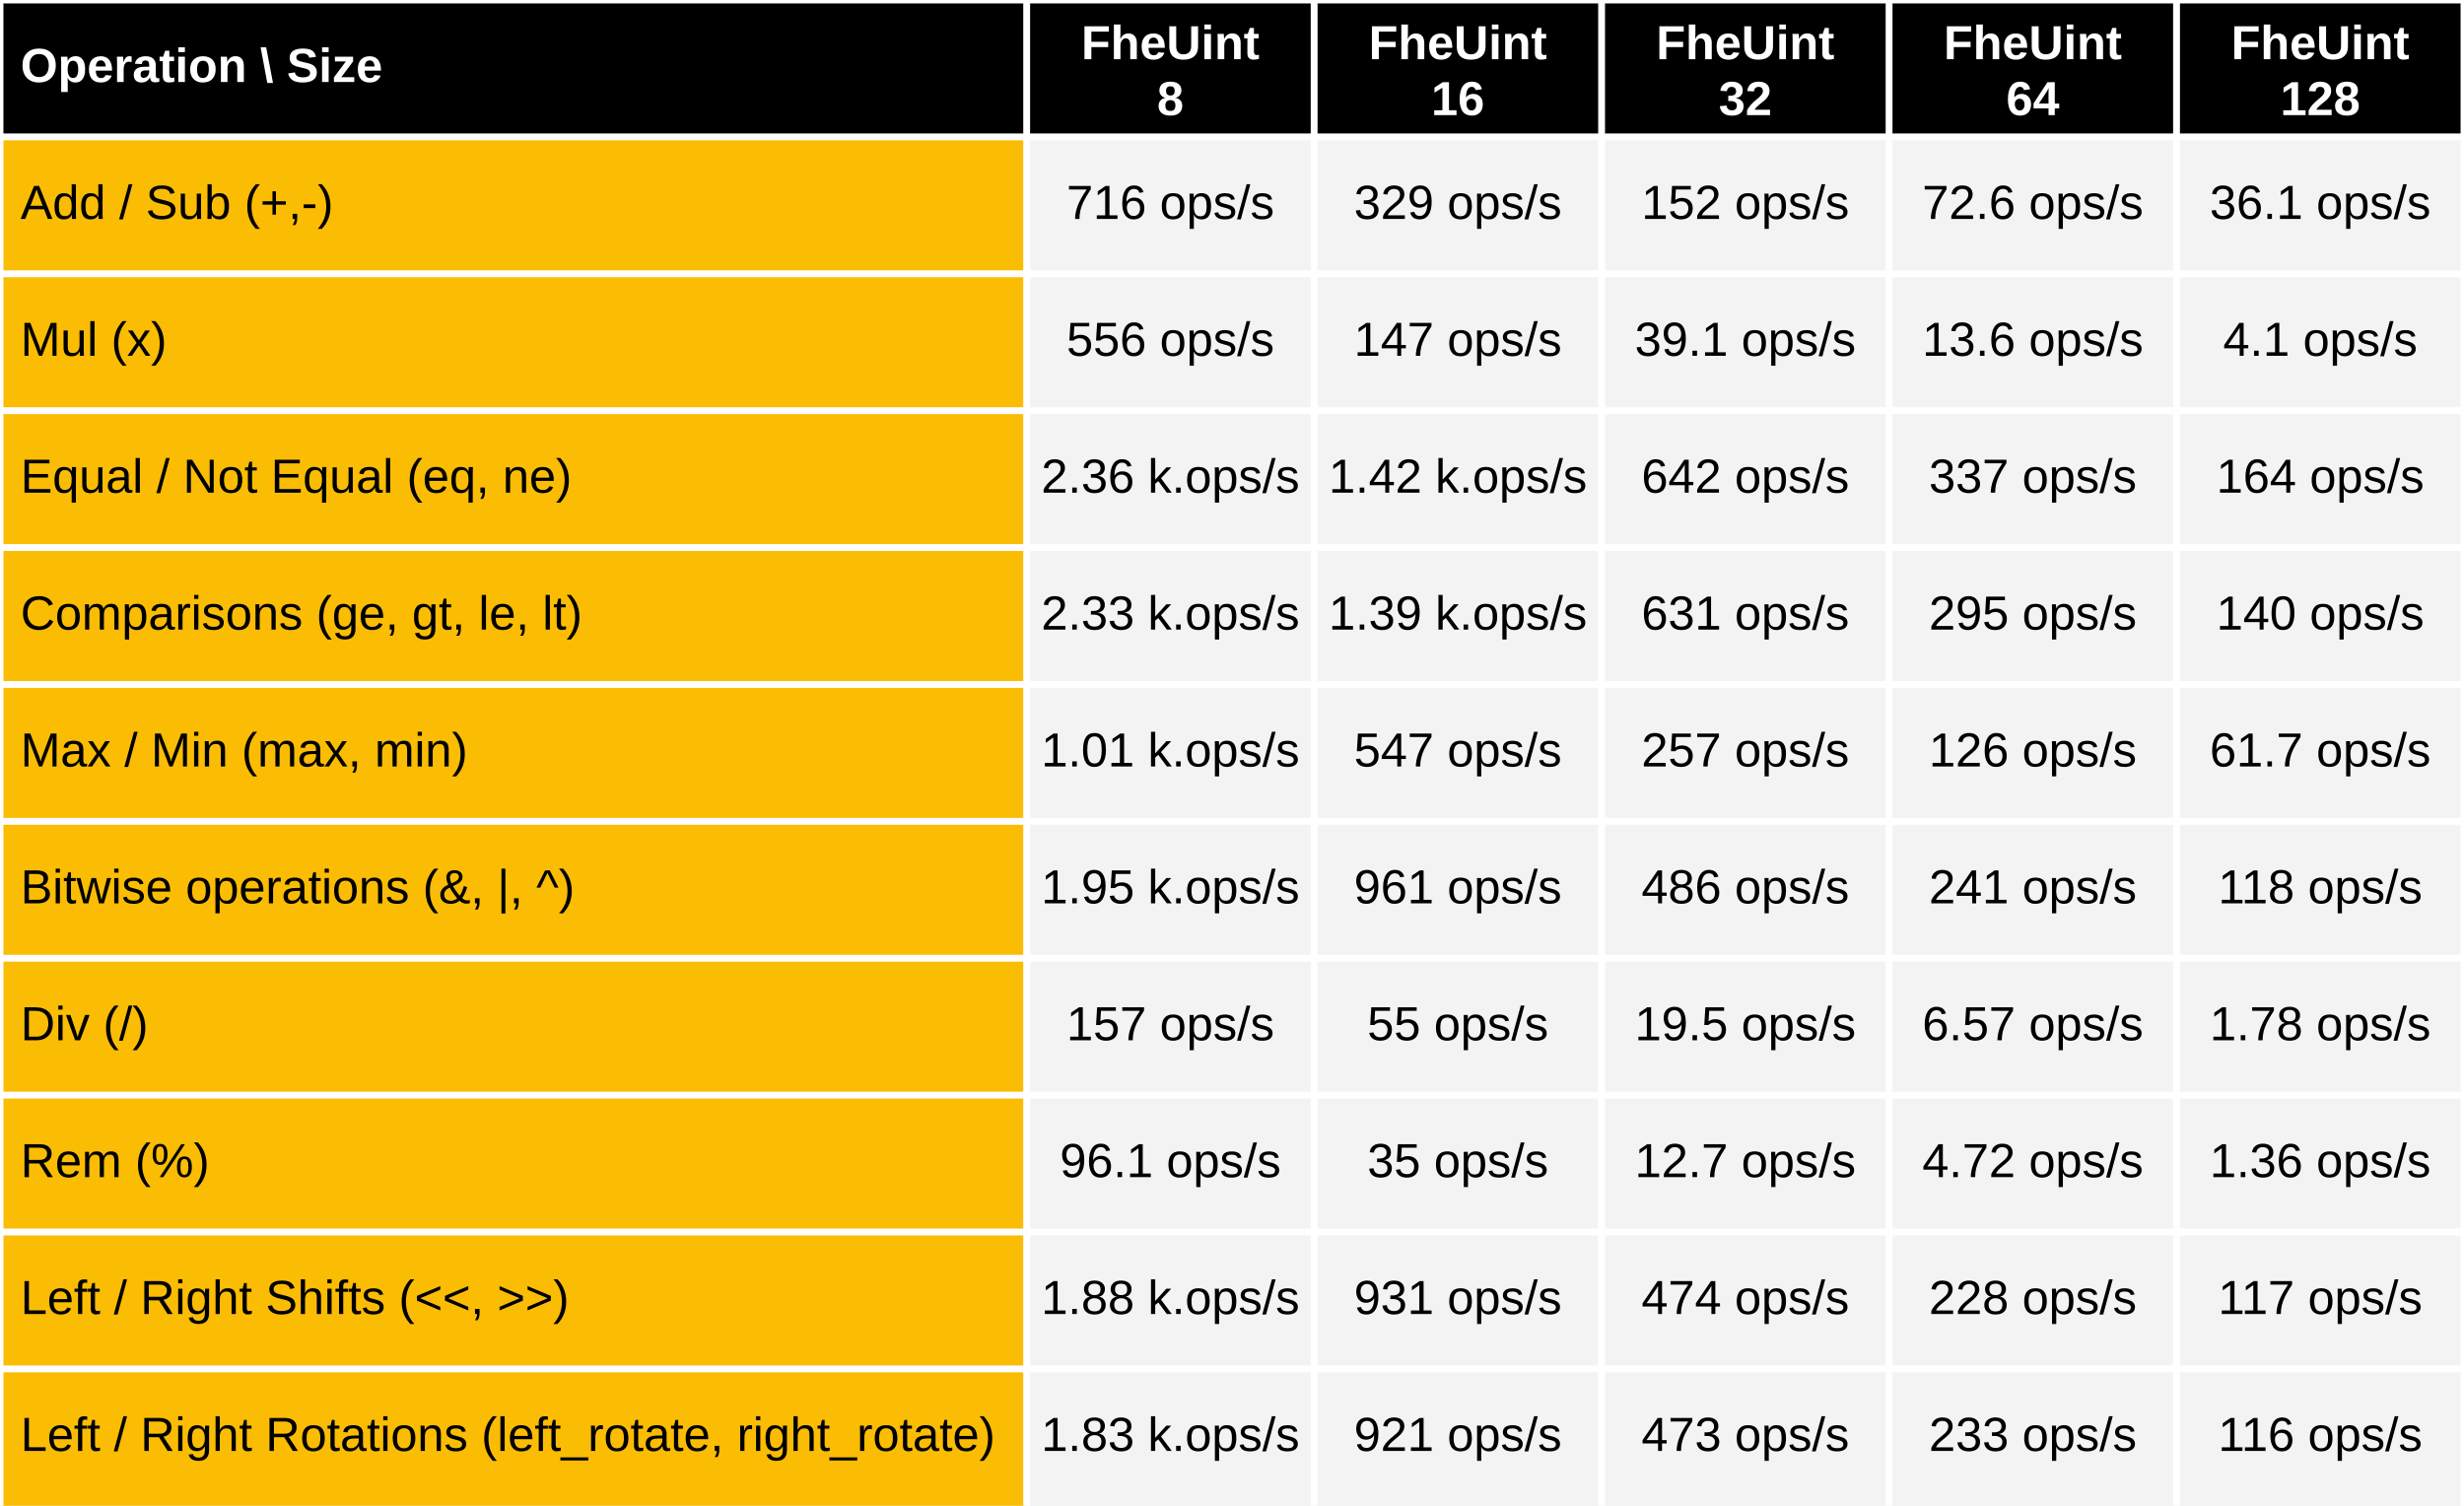
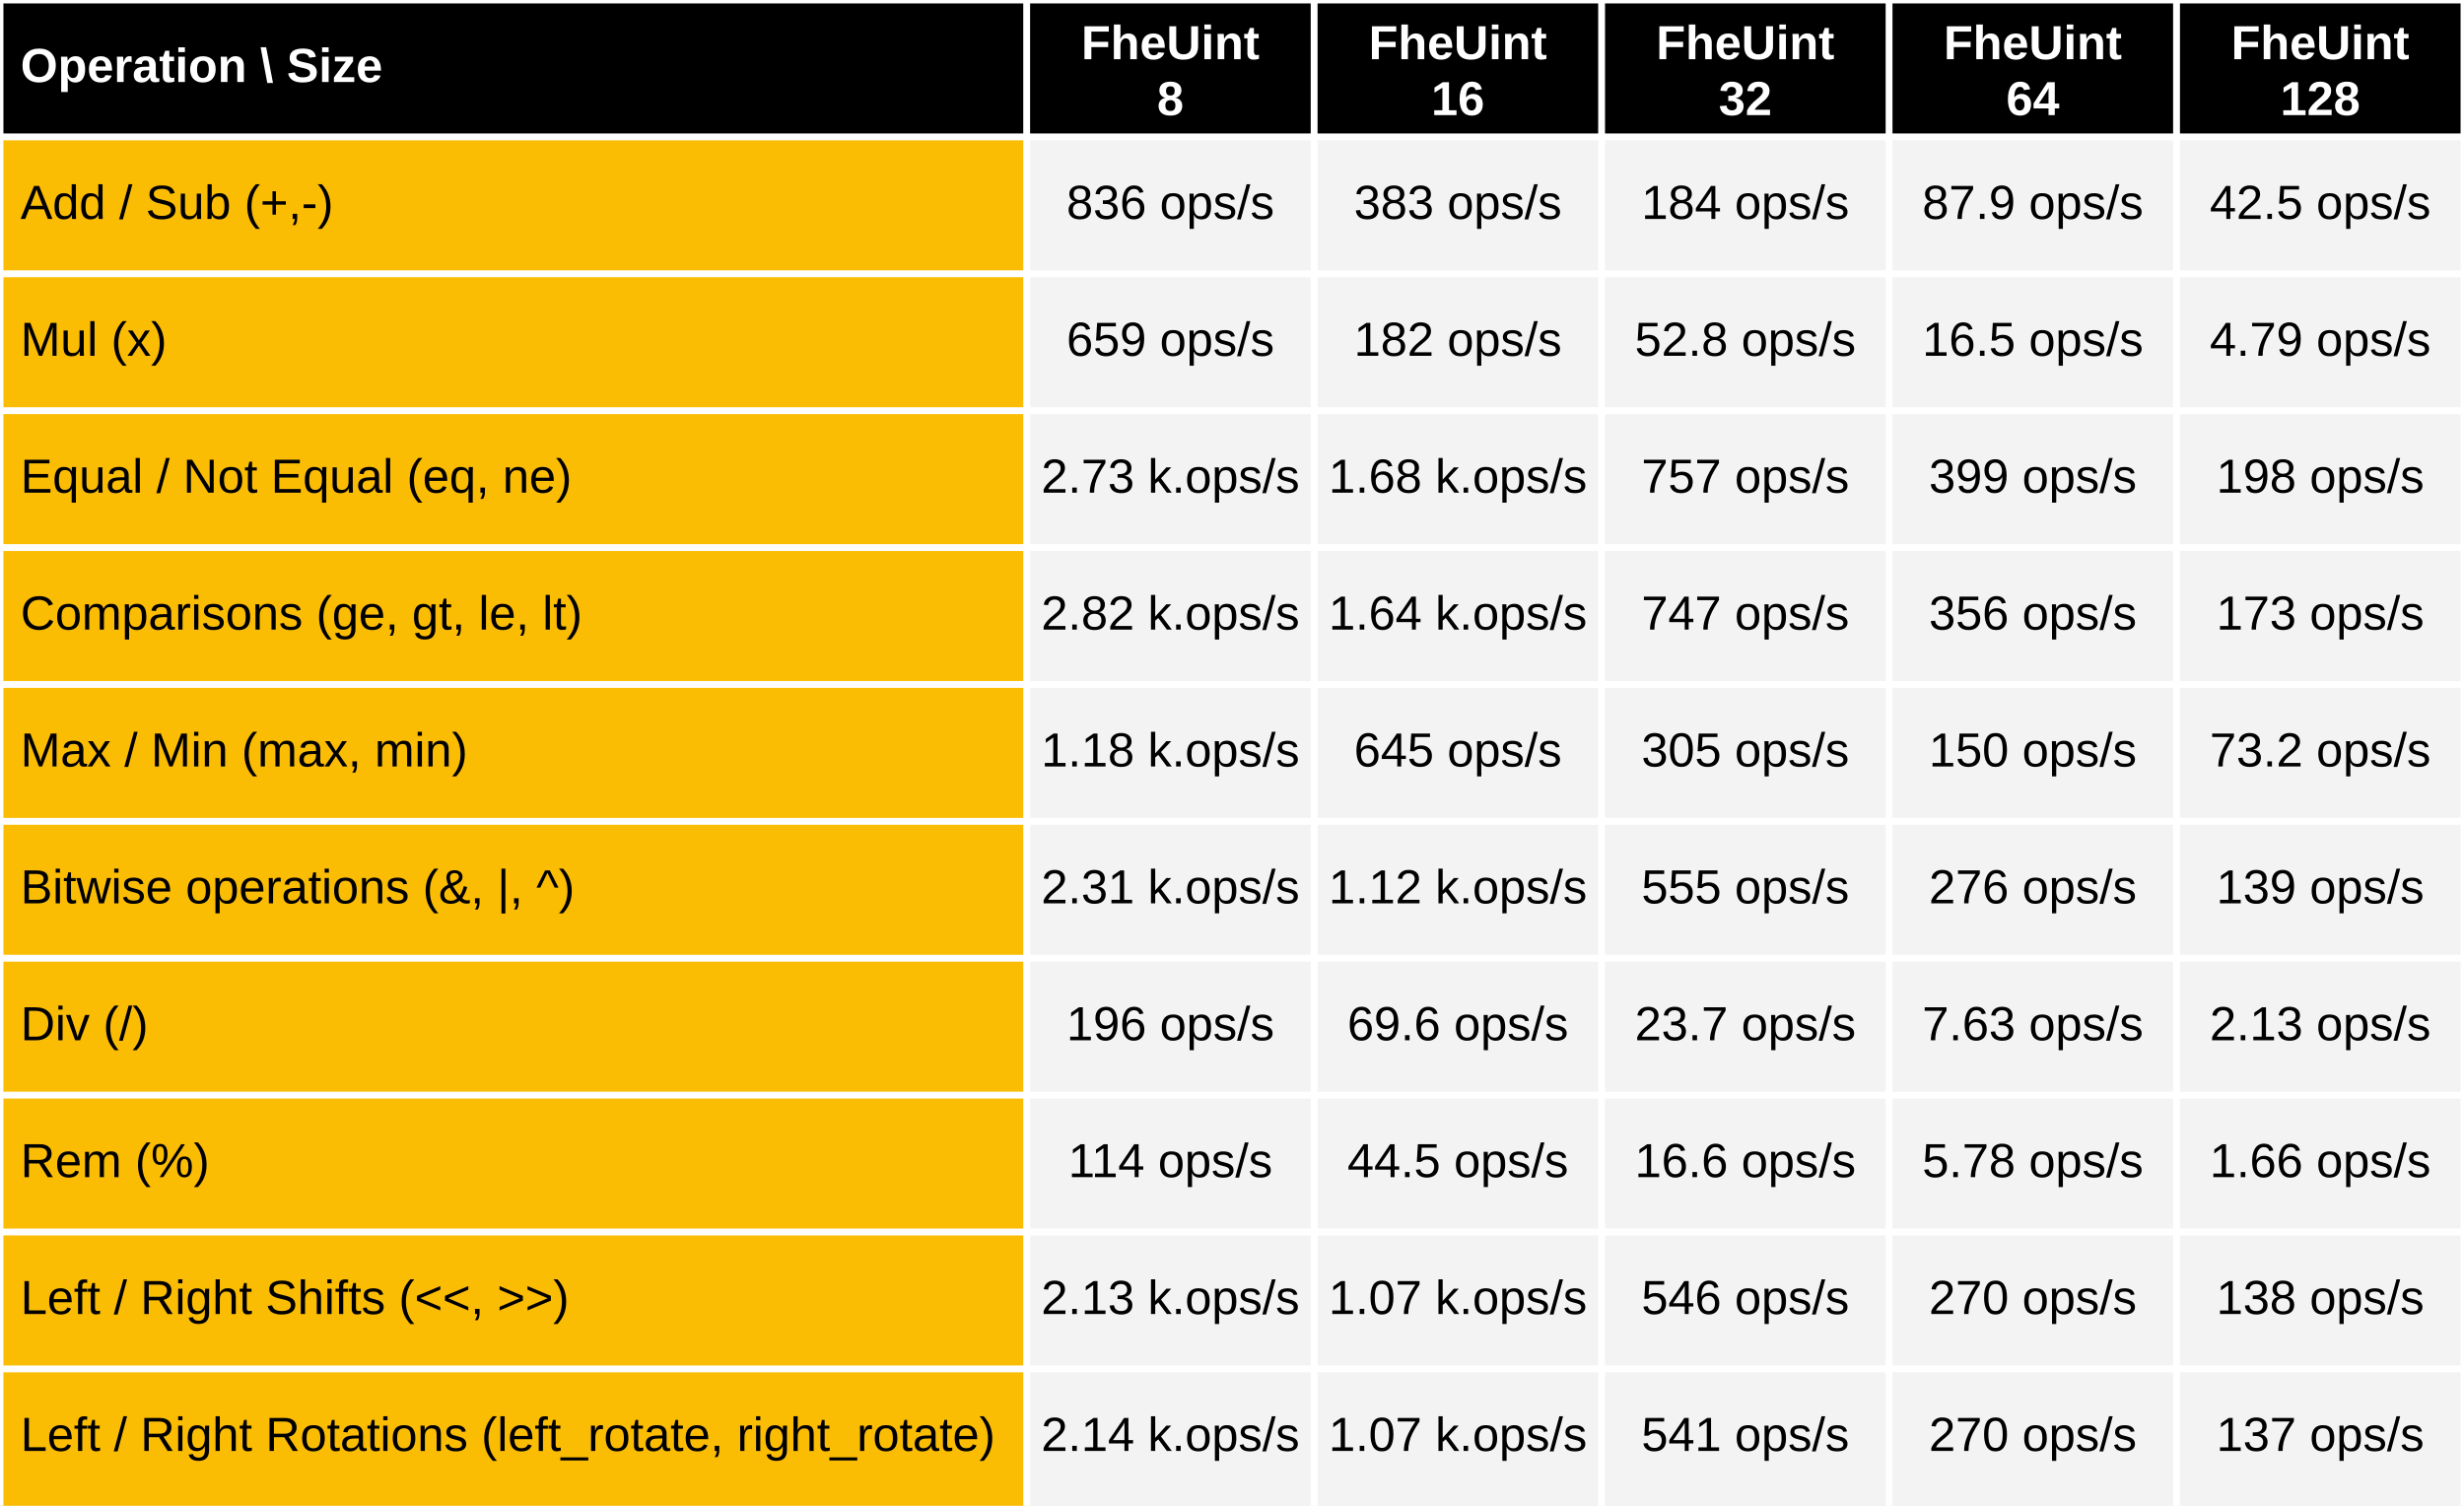
<svg xmlns="http://www.w3.org/2000/svg" viewBox="0 0 720 440" preserveAspectRatio="meet" width="100%" height="440">
  <rect x="0" y="0" width="720" height="40" fill="black" />
  <text dominant-baseline="middle" text-anchor="start" font-family="Arial" font-size="14" font-weight="bold" fill="white" x="6" y="20.0">Operation \ Size</text>
  <text dominant-baseline="middle" text-anchor="middle" font-family="Arial" font-size="14" font-weight="bold" fill="white" x="342.0" y="13.333">FheUint</text>
  <text dominant-baseline="middle" text-anchor="middle" font-family="Arial" font-size="14" font-weight="bold" fill="white" x="342.0" y="29.667">8</text>
  <text dominant-baseline="middle" text-anchor="middle" font-family="Arial" font-size="14" font-weight="bold" fill="white" x="426.0" y="13.333">FheUint</text>
  <text dominant-baseline="middle" text-anchor="middle" font-family="Arial" font-size="14" font-weight="bold" fill="white" x="426.0" y="29.667">16</text>
  <text dominant-baseline="middle" text-anchor="middle" font-family="Arial" font-size="14" font-weight="bold" fill="white" x="510.0" y="13.333">FheUint</text>
  <text dominant-baseline="middle" text-anchor="middle" font-family="Arial" font-size="14" font-weight="bold" fill="white" x="510.0" y="29.667">32</text>
  <text dominant-baseline="middle" text-anchor="middle" font-family="Arial" font-size="14" font-weight="bold" fill="white" x="594.0" y="13.333">FheUint</text>
  <text dominant-baseline="middle" text-anchor="middle" font-family="Arial" font-size="14" font-weight="bold" fill="white" x="594.0" y="29.667">64</text>
  <text dominant-baseline="middle" text-anchor="middle" font-family="Arial" font-size="14" font-weight="bold" fill="white" x="678.0" y="13.333">FheUint</text>
  <text dominant-baseline="middle" text-anchor="middle" font-family="Arial" font-size="14" font-weight="bold" fill="white" x="678.0" y="29.667">128</text>
  <rect x="0" y="40" width="300" height="400" fill="#fbbc04" />
  <rect x="300" y="40" width="420" height="400" fill="#f3f3f3" />
  <text dominant-baseline="middle" text-anchor="start" font-family="Arial" font-size="14" font-weight="normal" fill="black" x="6" y="60.0">Add / Sub (+,-)</text>
-   <text dominant-baseline="middle" text-anchor="middle" font-family="Arial" font-size="14" font-weight="normal" fill="black" x="342.0" y="60.0">716 ops/s</text>
-   <text dominant-baseline="middle" text-anchor="middle" font-family="Arial" font-size="14" font-weight="normal" fill="black" x="426.0" y="60.0">329 ops/s</text>
-   <text dominant-baseline="middle" text-anchor="middle" font-family="Arial" font-size="14" font-weight="normal" fill="black" x="510.0" y="60.0">152 ops/s</text>
-   <text dominant-baseline="middle" text-anchor="middle" font-family="Arial" font-size="14" font-weight="normal" fill="black" x="594.0" y="60.0">72.6 ops/s</text>
-   <text dominant-baseline="middle" text-anchor="middle" font-family="Arial" font-size="14" font-weight="normal" fill="black" x="678.0" y="60.0">36.1 ops/s</text>
+   <text dominant-baseline="middle" text-anchor="middle" font-family="Arial" font-size="14" font-weight="normal" fill="black" x="342.0" y="60.0">836 ops/s</text>
+   <text dominant-baseline="middle" text-anchor="middle" font-family="Arial" font-size="14" font-weight="normal" fill="black" x="426.0" y="60.0">383 ops/s</text>
+   <text dominant-baseline="middle" text-anchor="middle" font-family="Arial" font-size="14" font-weight="normal" fill="black" x="510.0" y="60.0">184 ops/s</text>
+   <text dominant-baseline="middle" text-anchor="middle" font-family="Arial" font-size="14" font-weight="normal" fill="black" x="594.0" y="60.0">87.9 ops/s</text>
+   <text dominant-baseline="middle" text-anchor="middle" font-family="Arial" font-size="14" font-weight="normal" fill="black" x="678.0" y="60.0">42.5 ops/s</text>
  <text dominant-baseline="middle" text-anchor="start" font-family="Arial" font-size="14" font-weight="normal" fill="black" x="6" y="100.0">Mul (x)</text>
-   <text dominant-baseline="middle" text-anchor="middle" font-family="Arial" font-size="14" font-weight="normal" fill="black" x="342.0" y="100.0">556 ops/s</text>
-   <text dominant-baseline="middle" text-anchor="middle" font-family="Arial" font-size="14" font-weight="normal" fill="black" x="426.0" y="100.0">147 ops/s</text>
-   <text dominant-baseline="middle" text-anchor="middle" font-family="Arial" font-size="14" font-weight="normal" fill="black" x="510.0" y="100.0">39.1 ops/s</text>
-   <text dominant-baseline="middle" text-anchor="middle" font-family="Arial" font-size="14" font-weight="normal" fill="black" x="594.0" y="100.0">13.6 ops/s</text>
-   <text dominant-baseline="middle" text-anchor="middle" font-family="Arial" font-size="14" font-weight="normal" fill="black" x="678.0" y="100.0">4.1 ops/s</text>
+   <text dominant-baseline="middle" text-anchor="middle" font-family="Arial" font-size="14" font-weight="normal" fill="black" x="342.0" y="100.0">659 ops/s</text>
+   <text dominant-baseline="middle" text-anchor="middle" font-family="Arial" font-size="14" font-weight="normal" fill="black" x="426.0" y="100.0">182 ops/s</text>
+   <text dominant-baseline="middle" text-anchor="middle" font-family="Arial" font-size="14" font-weight="normal" fill="black" x="510.0" y="100.0">52.8 ops/s</text>
+   <text dominant-baseline="middle" text-anchor="middle" font-family="Arial" font-size="14" font-weight="normal" fill="black" x="594.0" y="100.0">16.5 ops/s</text>
+   <text dominant-baseline="middle" text-anchor="middle" font-family="Arial" font-size="14" font-weight="normal" fill="black" x="678.0" y="100.0">4.79 ops/s</text>
  <text dominant-baseline="middle" text-anchor="start" font-family="Arial" font-size="14" font-weight="normal" fill="black" x="6" y="140.0">Equal / Not Equal (eq, ne)</text>
-   <text dominant-baseline="middle" text-anchor="middle" font-family="Arial" font-size="14" font-weight="normal" fill="black" x="342.0" y="140.0">2.36 k.ops/s</text>
-   <text dominant-baseline="middle" text-anchor="middle" font-family="Arial" font-size="14" font-weight="normal" fill="black" x="426.0" y="140.0">1.42 k.ops/s</text>
-   <text dominant-baseline="middle" text-anchor="middle" font-family="Arial" font-size="14" font-weight="normal" fill="black" x="510.0" y="140.0">642 ops/s</text>
-   <text dominant-baseline="middle" text-anchor="middle" font-family="Arial" font-size="14" font-weight="normal" fill="black" x="594.0" y="140.0">337 ops/s</text>
-   <text dominant-baseline="middle" text-anchor="middle" font-family="Arial" font-size="14" font-weight="normal" fill="black" x="678.0" y="140.0">164 ops/s</text>
+   <text dominant-baseline="middle" text-anchor="middle" font-family="Arial" font-size="14" font-weight="normal" fill="black" x="342.0" y="140.0">2.73 k.ops/s</text>
+   <text dominant-baseline="middle" text-anchor="middle" font-family="Arial" font-size="14" font-weight="normal" fill="black" x="426.0" y="140.0">1.68 k.ops/s</text>
+   <text dominant-baseline="middle" text-anchor="middle" font-family="Arial" font-size="14" font-weight="normal" fill="black" x="510.0" y="140.0">757 ops/s</text>
+   <text dominant-baseline="middle" text-anchor="middle" font-family="Arial" font-size="14" font-weight="normal" fill="black" x="594.0" y="140.0">399 ops/s</text>
+   <text dominant-baseline="middle" text-anchor="middle" font-family="Arial" font-size="14" font-weight="normal" fill="black" x="678.0" y="140.0">198 ops/s</text>
  <text dominant-baseline="middle" text-anchor="start" font-family="Arial" font-size="14" font-weight="normal" fill="black" x="6" y="180.0">Comparisons (ge, gt, le, lt)</text>
-   <text dominant-baseline="middle" text-anchor="middle" font-family="Arial" font-size="14" font-weight="normal" fill="black" x="342.0" y="180.0">2.33 k.ops/s</text>
-   <text dominant-baseline="middle" text-anchor="middle" font-family="Arial" font-size="14" font-weight="normal" fill="black" x="426.0" y="180.0">1.39 k.ops/s</text>
-   <text dominant-baseline="middle" text-anchor="middle" font-family="Arial" font-size="14" font-weight="normal" fill="black" x="510.0" y="180.0">631 ops/s</text>
-   <text dominant-baseline="middle" text-anchor="middle" font-family="Arial" font-size="14" font-weight="normal" fill="black" x="594.0" y="180.0">295 ops/s</text>
-   <text dominant-baseline="middle" text-anchor="middle" font-family="Arial" font-size="14" font-weight="normal" fill="black" x="678.0" y="180.0">140 ops/s</text>
+   <text dominant-baseline="middle" text-anchor="middle" font-family="Arial" font-size="14" font-weight="normal" fill="black" x="342.0" y="180.0">2.82 k.ops/s</text>
+   <text dominant-baseline="middle" text-anchor="middle" font-family="Arial" font-size="14" font-weight="normal" fill="black" x="426.0" y="180.0">1.64 k.ops/s</text>
+   <text dominant-baseline="middle" text-anchor="middle" font-family="Arial" font-size="14" font-weight="normal" fill="black" x="510.0" y="180.0">747 ops/s</text>
+   <text dominant-baseline="middle" text-anchor="middle" font-family="Arial" font-size="14" font-weight="normal" fill="black" x="594.0" y="180.0">356 ops/s</text>
+   <text dominant-baseline="middle" text-anchor="middle" font-family="Arial" font-size="14" font-weight="normal" fill="black" x="678.0" y="180.0">173 ops/s</text>
  <text dominant-baseline="middle" text-anchor="start" font-family="Arial" font-size="14" font-weight="normal" fill="black" x="6" y="220.0">Max / Min (max, min)</text>
-   <text dominant-baseline="middle" text-anchor="middle" font-family="Arial" font-size="14" font-weight="normal" fill="black" x="342.0" y="220.0">1.01 k.ops/s</text>
-   <text dominant-baseline="middle" text-anchor="middle" font-family="Arial" font-size="14" font-weight="normal" fill="black" x="426.0" y="220.0">547 ops/s</text>
-   <text dominant-baseline="middle" text-anchor="middle" font-family="Arial" font-size="14" font-weight="normal" fill="black" x="510.0" y="220.0">257 ops/s</text>
-   <text dominant-baseline="middle" text-anchor="middle" font-family="Arial" font-size="14" font-weight="normal" fill="black" x="594.0" y="220.0">126 ops/s</text>
-   <text dominant-baseline="middle" text-anchor="middle" font-family="Arial" font-size="14" font-weight="normal" fill="black" x="678.0" y="220.0">61.7 ops/s</text>
+   <text dominant-baseline="middle" text-anchor="middle" font-family="Arial" font-size="14" font-weight="normal" fill="black" x="342.0" y="220.0">1.18 k.ops/s</text>
+   <text dominant-baseline="middle" text-anchor="middle" font-family="Arial" font-size="14" font-weight="normal" fill="black" x="426.0" y="220.0">645 ops/s</text>
+   <text dominant-baseline="middle" text-anchor="middle" font-family="Arial" font-size="14" font-weight="normal" fill="black" x="510.0" y="220.0">305 ops/s</text>
+   <text dominant-baseline="middle" text-anchor="middle" font-family="Arial" font-size="14" font-weight="normal" fill="black" x="594.0" y="220.0">150 ops/s</text>
+   <text dominant-baseline="middle" text-anchor="middle" font-family="Arial" font-size="14" font-weight="normal" fill="black" x="678.0" y="220.0">73.2 ops/s</text>
  <text dominant-baseline="middle" text-anchor="start" font-family="Arial" font-size="14" font-weight="normal" fill="black" x="6" y="260.0">Bitwise operations (&amp;, |, ^)</text>
-   <text dominant-baseline="middle" text-anchor="middle" font-family="Arial" font-size="14" font-weight="normal" fill="black" x="342.0" y="260.0">1.95 k.ops/s</text>
-   <text dominant-baseline="middle" text-anchor="middle" font-family="Arial" font-size="14" font-weight="normal" fill="black" x="426.0" y="260.0">961 ops/s</text>
-   <text dominant-baseline="middle" text-anchor="middle" font-family="Arial" font-size="14" font-weight="normal" fill="black" x="510.0" y="260.0">486 ops/s</text>
-   <text dominant-baseline="middle" text-anchor="middle" font-family="Arial" font-size="14" font-weight="normal" fill="black" x="594.0" y="260.0">241 ops/s</text>
-   <text dominant-baseline="middle" text-anchor="middle" font-family="Arial" font-size="14" font-weight="normal" fill="black" x="678.0" y="260.0">118 ops/s</text>
+   <text dominant-baseline="middle" text-anchor="middle" font-family="Arial" font-size="14" font-weight="normal" fill="black" x="342.0" y="260.0">2.31 k.ops/s</text>
+   <text dominant-baseline="middle" text-anchor="middle" font-family="Arial" font-size="14" font-weight="normal" fill="black" x="426.0" y="260.0">1.12 k.ops/s</text>
+   <text dominant-baseline="middle" text-anchor="middle" font-family="Arial" font-size="14" font-weight="normal" fill="black" x="510.0" y="260.0">555 ops/s</text>
+   <text dominant-baseline="middle" text-anchor="middle" font-family="Arial" font-size="14" font-weight="normal" fill="black" x="594.0" y="260.0">276 ops/s</text>
+   <text dominant-baseline="middle" text-anchor="middle" font-family="Arial" font-size="14" font-weight="normal" fill="black" x="678.0" y="260.0">139 ops/s</text>
  <text dominant-baseline="middle" text-anchor="start" font-family="Arial" font-size="14" font-weight="normal" fill="black" x="6" y="300.0">Div  (/)</text>
-   <text dominant-baseline="middle" text-anchor="middle" font-family="Arial" font-size="14" font-weight="normal" fill="black" x="342.0" y="300.0">157 ops/s</text>
-   <text dominant-baseline="middle" text-anchor="middle" font-family="Arial" font-size="14" font-weight="normal" fill="black" x="426.0" y="300.0">55 ops/s</text>
-   <text dominant-baseline="middle" text-anchor="middle" font-family="Arial" font-size="14" font-weight="normal" fill="black" x="510.0" y="300.0">19.5 ops/s</text>
-   <text dominant-baseline="middle" text-anchor="middle" font-family="Arial" font-size="14" font-weight="normal" fill="black" x="594.0" y="300.0">6.57 ops/s</text>
-   <text dominant-baseline="middle" text-anchor="middle" font-family="Arial" font-size="14" font-weight="normal" fill="black" x="678.0" y="300.0">1.78 ops/s</text>
+   <text dominant-baseline="middle" text-anchor="middle" font-family="Arial" font-size="14" font-weight="normal" fill="black" x="342.0" y="300.0">196 ops/s</text>
+   <text dominant-baseline="middle" text-anchor="middle" font-family="Arial" font-size="14" font-weight="normal" fill="black" x="426.0" y="300.0">69.6 ops/s</text>
+   <text dominant-baseline="middle" text-anchor="middle" font-family="Arial" font-size="14" font-weight="normal" fill="black" x="510.0" y="300.0">23.7 ops/s</text>
+   <text dominant-baseline="middle" text-anchor="middle" font-family="Arial" font-size="14" font-weight="normal" fill="black" x="594.0" y="300.0">7.63 ops/s</text>
+   <text dominant-baseline="middle" text-anchor="middle" font-family="Arial" font-size="14" font-weight="normal" fill="black" x="678.0" y="300.0">2.13 ops/s</text>
  <text dominant-baseline="middle" text-anchor="start" font-family="Arial" font-size="14" font-weight="normal" fill="black" x="6" y="340.0">Rem  (%)</text>
-   <text dominant-baseline="middle" text-anchor="middle" font-family="Arial" font-size="14" font-weight="normal" fill="black" x="342.0" y="340.0">96.1 ops/s</text>
-   <text dominant-baseline="middle" text-anchor="middle" font-family="Arial" font-size="14" font-weight="normal" fill="black" x="426.0" y="340.0">35 ops/s</text>
-   <text dominant-baseline="middle" text-anchor="middle" font-family="Arial" font-size="14" font-weight="normal" fill="black" x="510.0" y="340.0">12.7 ops/s</text>
-   <text dominant-baseline="middle" text-anchor="middle" font-family="Arial" font-size="14" font-weight="normal" fill="black" x="594.0" y="340.0">4.72 ops/s</text>
-   <text dominant-baseline="middle" text-anchor="middle" font-family="Arial" font-size="14" font-weight="normal" fill="black" x="678.0" y="340.0">1.36 ops/s</text>
+   <text dominant-baseline="middle" text-anchor="middle" font-family="Arial" font-size="14" font-weight="normal" fill="black" x="342.0" y="340.0">114 ops/s</text>
+   <text dominant-baseline="middle" text-anchor="middle" font-family="Arial" font-size="14" font-weight="normal" fill="black" x="426.0" y="340.0">44.5 ops/s</text>
+   <text dominant-baseline="middle" text-anchor="middle" font-family="Arial" font-size="14" font-weight="normal" fill="black" x="510.0" y="340.0">16.6 ops/s</text>
+   <text dominant-baseline="middle" text-anchor="middle" font-family="Arial" font-size="14" font-weight="normal" fill="black" x="594.0" y="340.0">5.78 ops/s</text>
+   <text dominant-baseline="middle" text-anchor="middle" font-family="Arial" font-size="14" font-weight="normal" fill="black" x="678.0" y="340.0">1.66 ops/s</text>
  <text dominant-baseline="middle" text-anchor="start" font-family="Arial" font-size="14" font-weight="normal" fill="black" x="6" y="380.0">Left / Right Shifts (&lt;&lt;, &gt;&gt;)</text>
-   <text dominant-baseline="middle" text-anchor="middle" font-family="Arial" font-size="14" font-weight="normal" fill="black" x="342.0" y="380.0">1.88 k.ops/s</text>
-   <text dominant-baseline="middle" text-anchor="middle" font-family="Arial" font-size="14" font-weight="normal" fill="black" x="426.0" y="380.0">931 ops/s</text>
-   <text dominant-baseline="middle" text-anchor="middle" font-family="Arial" font-size="14" font-weight="normal" fill="black" x="510.0" y="380.0">474 ops/s</text>
-   <text dominant-baseline="middle" text-anchor="middle" font-family="Arial" font-size="14" font-weight="normal" fill="black" x="594.0" y="380.0">228 ops/s</text>
-   <text dominant-baseline="middle" text-anchor="middle" font-family="Arial" font-size="14" font-weight="normal" fill="black" x="678.0" y="380.0">117 ops/s</text>
+   <text dominant-baseline="middle" text-anchor="middle" font-family="Arial" font-size="14" font-weight="normal" fill="black" x="342.0" y="380.0">2.13 k.ops/s</text>
+   <text dominant-baseline="middle" text-anchor="middle" font-family="Arial" font-size="14" font-weight="normal" fill="black" x="426.0" y="380.0">1.07 k.ops/s</text>
+   <text dominant-baseline="middle" text-anchor="middle" font-family="Arial" font-size="14" font-weight="normal" fill="black" x="510.0" y="380.0">546 ops/s</text>
+   <text dominant-baseline="middle" text-anchor="middle" font-family="Arial" font-size="14" font-weight="normal" fill="black" x="594.0" y="380.0">270 ops/s</text>
+   <text dominant-baseline="middle" text-anchor="middle" font-family="Arial" font-size="14" font-weight="normal" fill="black" x="678.0" y="380.0">138 ops/s</text>
  <text dominant-baseline="middle" text-anchor="start" font-family="Arial" font-size="14" font-weight="normal" fill="black" x="6" y="420.0">Left / Right Rotations (left_rotate, right_rotate)</text>
-   <text dominant-baseline="middle" text-anchor="middle" font-family="Arial" font-size="14" font-weight="normal" fill="black" x="342.0" y="420.0">1.83 k.ops/s</text>
-   <text dominant-baseline="middle" text-anchor="middle" font-family="Arial" font-size="14" font-weight="normal" fill="black" x="426.0" y="420.0">921 ops/s</text>
-   <text dominant-baseline="middle" text-anchor="middle" font-family="Arial" font-size="14" font-weight="normal" fill="black" x="510.0" y="420.0">473 ops/s</text>
-   <text dominant-baseline="middle" text-anchor="middle" font-family="Arial" font-size="14" font-weight="normal" fill="black" x="594.0" y="420.0">233 ops/s</text>
-   <text dominant-baseline="middle" text-anchor="middle" font-family="Arial" font-size="14" font-weight="normal" fill="black" x="678.0" y="420.0">116 ops/s</text>
+   <text dominant-baseline="middle" text-anchor="middle" font-family="Arial" font-size="14" font-weight="normal" fill="black" x="342.0" y="420.0">2.14 k.ops/s</text>
+   <text dominant-baseline="middle" text-anchor="middle" font-family="Arial" font-size="14" font-weight="normal" fill="black" x="426.0" y="420.0">1.07 k.ops/s</text>
+   <text dominant-baseline="middle" text-anchor="middle" font-family="Arial" font-size="14" font-weight="normal" fill="black" x="510.0" y="420.0">541 ops/s</text>
+   <text dominant-baseline="middle" text-anchor="middle" font-family="Arial" font-size="14" font-weight="normal" fill="black" x="594.0" y="420.0">270 ops/s</text>
+   <text dominant-baseline="middle" text-anchor="middle" font-family="Arial" font-size="14" font-weight="normal" fill="black" x="678.0" y="420.0">137 ops/s</text>
  <line stroke="white" stroke-width="2" x1="0" y1="0" x2="720" y2="0" />
  <line stroke="white" stroke-width="2" x1="0" y1="40" x2="720" y2="40" />
  <line stroke="white" stroke-width="2" x1="0" y1="80" x2="720" y2="80" />
  <line stroke="white" stroke-width="2" x1="0" y1="120" x2="720" y2="120" />
  <line stroke="white" stroke-width="2" x1="0" y1="160" x2="720" y2="160" />
  <line stroke="white" stroke-width="2" x1="0" y1="200" x2="720" y2="200" />
  <line stroke="white" stroke-width="2" x1="0" y1="240" x2="720" y2="240" />
  <line stroke="white" stroke-width="2" x1="0" y1="280" x2="720" y2="280" />
  <line stroke="white" stroke-width="2" x1="0" y1="320" x2="720" y2="320" />
  <line stroke="white" stroke-width="2" x1="0" y1="360" x2="720" y2="360" />
  <line stroke="white" stroke-width="2" x1="0" y1="400" x2="720" y2="400" />
  <line stroke="white" stroke-width="2" x1="0" y1="0" x2="0" y2="440" />
  <line stroke="white" stroke-width="2" x1="300.0" y1="0" x2="300.0" y2="440" />
  <line stroke="white" stroke-width="2" x1="384.0" y1="0" x2="384.0" y2="440" />
  <line stroke="white" stroke-width="2" x1="468.0" y1="0" x2="468.0" y2="440" />
  <line stroke="white" stroke-width="2" x1="552.0" y1="0" x2="552.0" y2="440" />
  <line stroke="white" stroke-width="2" x1="636.0" y1="0" x2="636.0" y2="440" />
  <line stroke="white" stroke-width="2" x1="720.0" y1="0" x2="720.0" y2="440" />
</svg>
